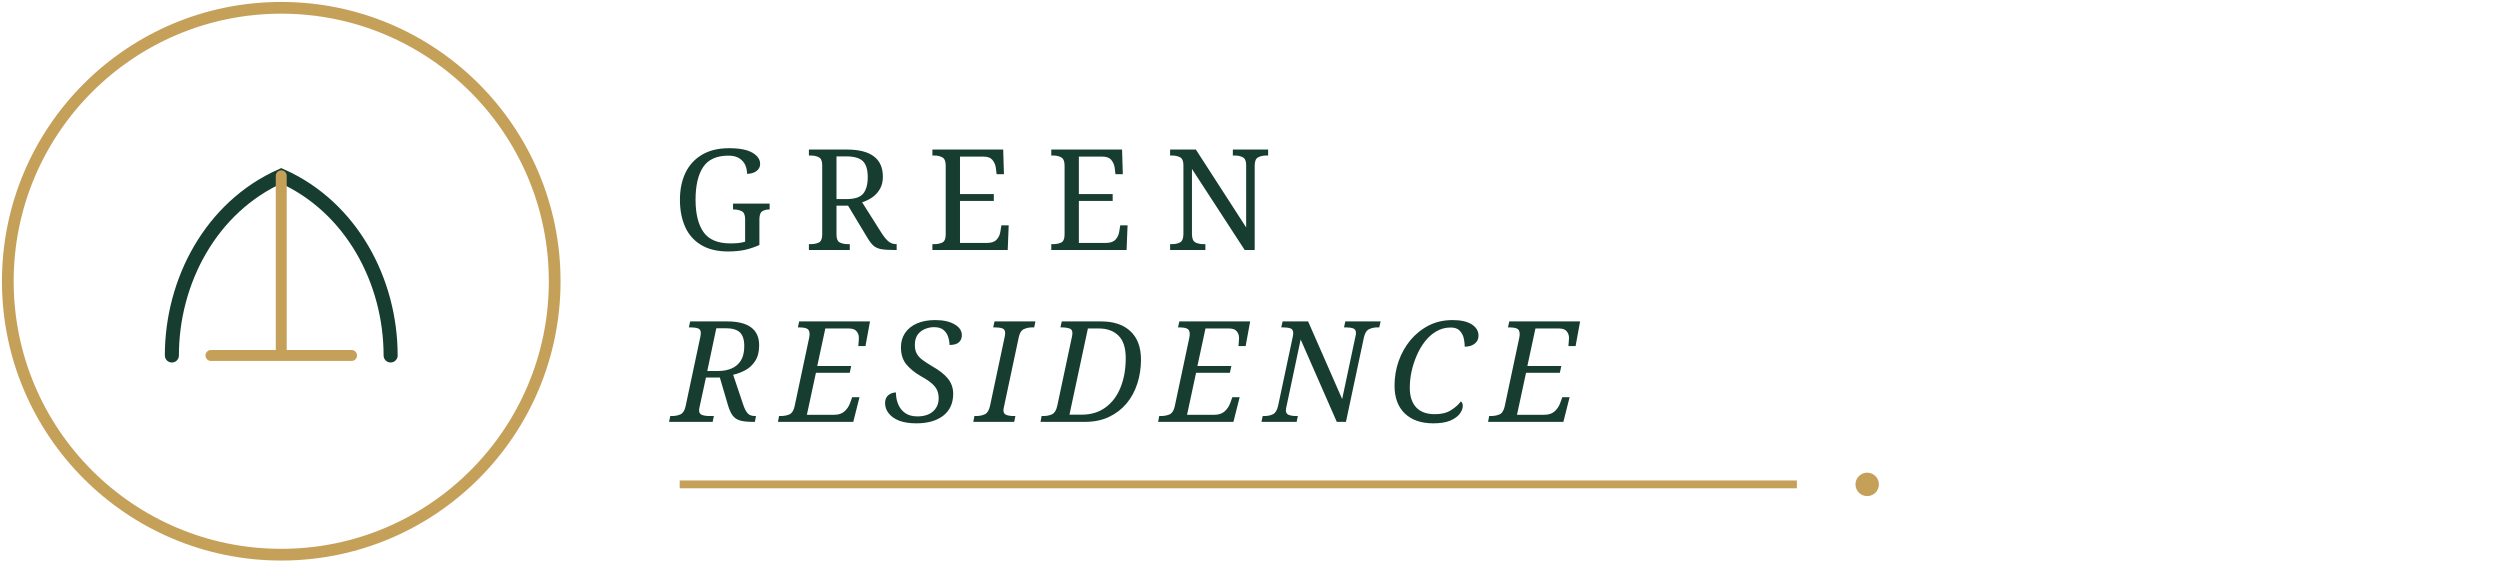
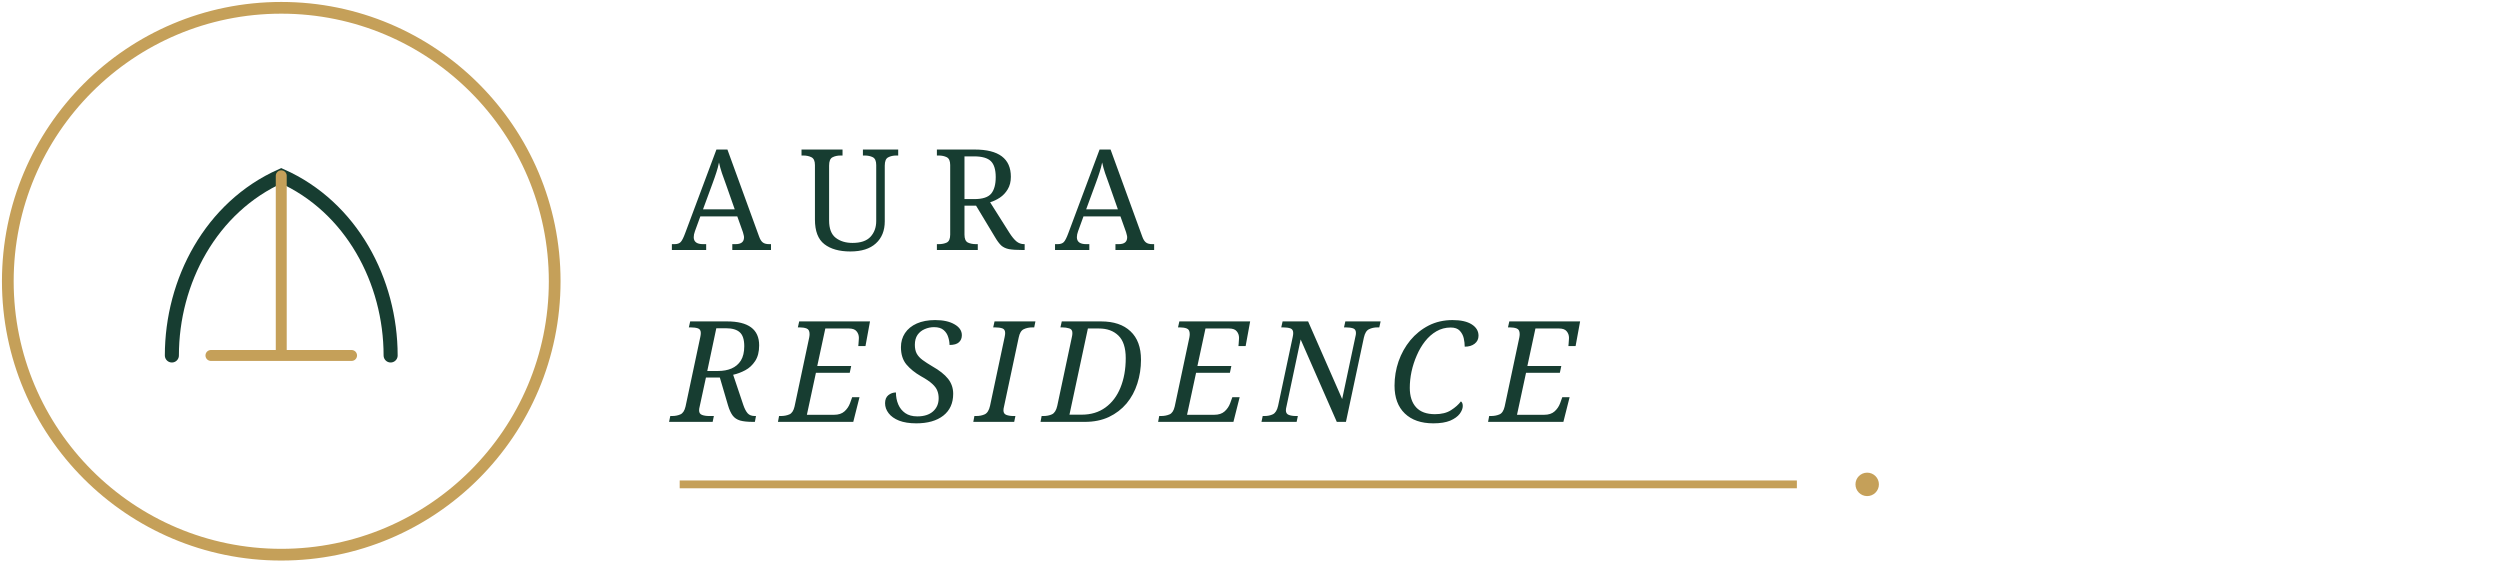
<svg xmlns="http://www.w3.org/2000/svg" width="320" height="72" viewBox="0 0 320 72" fill="none">
  <rect x="1" y="1" width="70" height="70" rx="35" stroke="#C5A059" stroke-width="1.5" />
  <path d="M22 45.5C22 36 27 26.5 36 22.5C45 26.5 50 36 50 45.5" stroke="#173D31" stroke-width="1.8" stroke-linecap="round" />
  <path d="M27 45.5H45M36 22.5V45.5" stroke="#C5A059" stroke-width="1.4" stroke-linecap="round" />
-   <text x="86" y="32" fill="#173D31" font-family="Georgia, serif" font-size="18" letter-spacing="4">GREEN</text>
+   <text x="86" y="32" fill="#173D31" font-family="Georgia, serif" font-size="18" letter-spacing="4">AURA</text>
  <text x="86" y="54" fill="#173D31" font-family="Georgia, serif" font-size="18" font-style="italic" letter-spacing="2">RESIDENCE</text>
  <path d="M87 62H230" stroke="#C5A059" stroke-width="1" />
  <circle cx="239" cy="62" r="1.5" fill="#C5A059" />
</svg>
